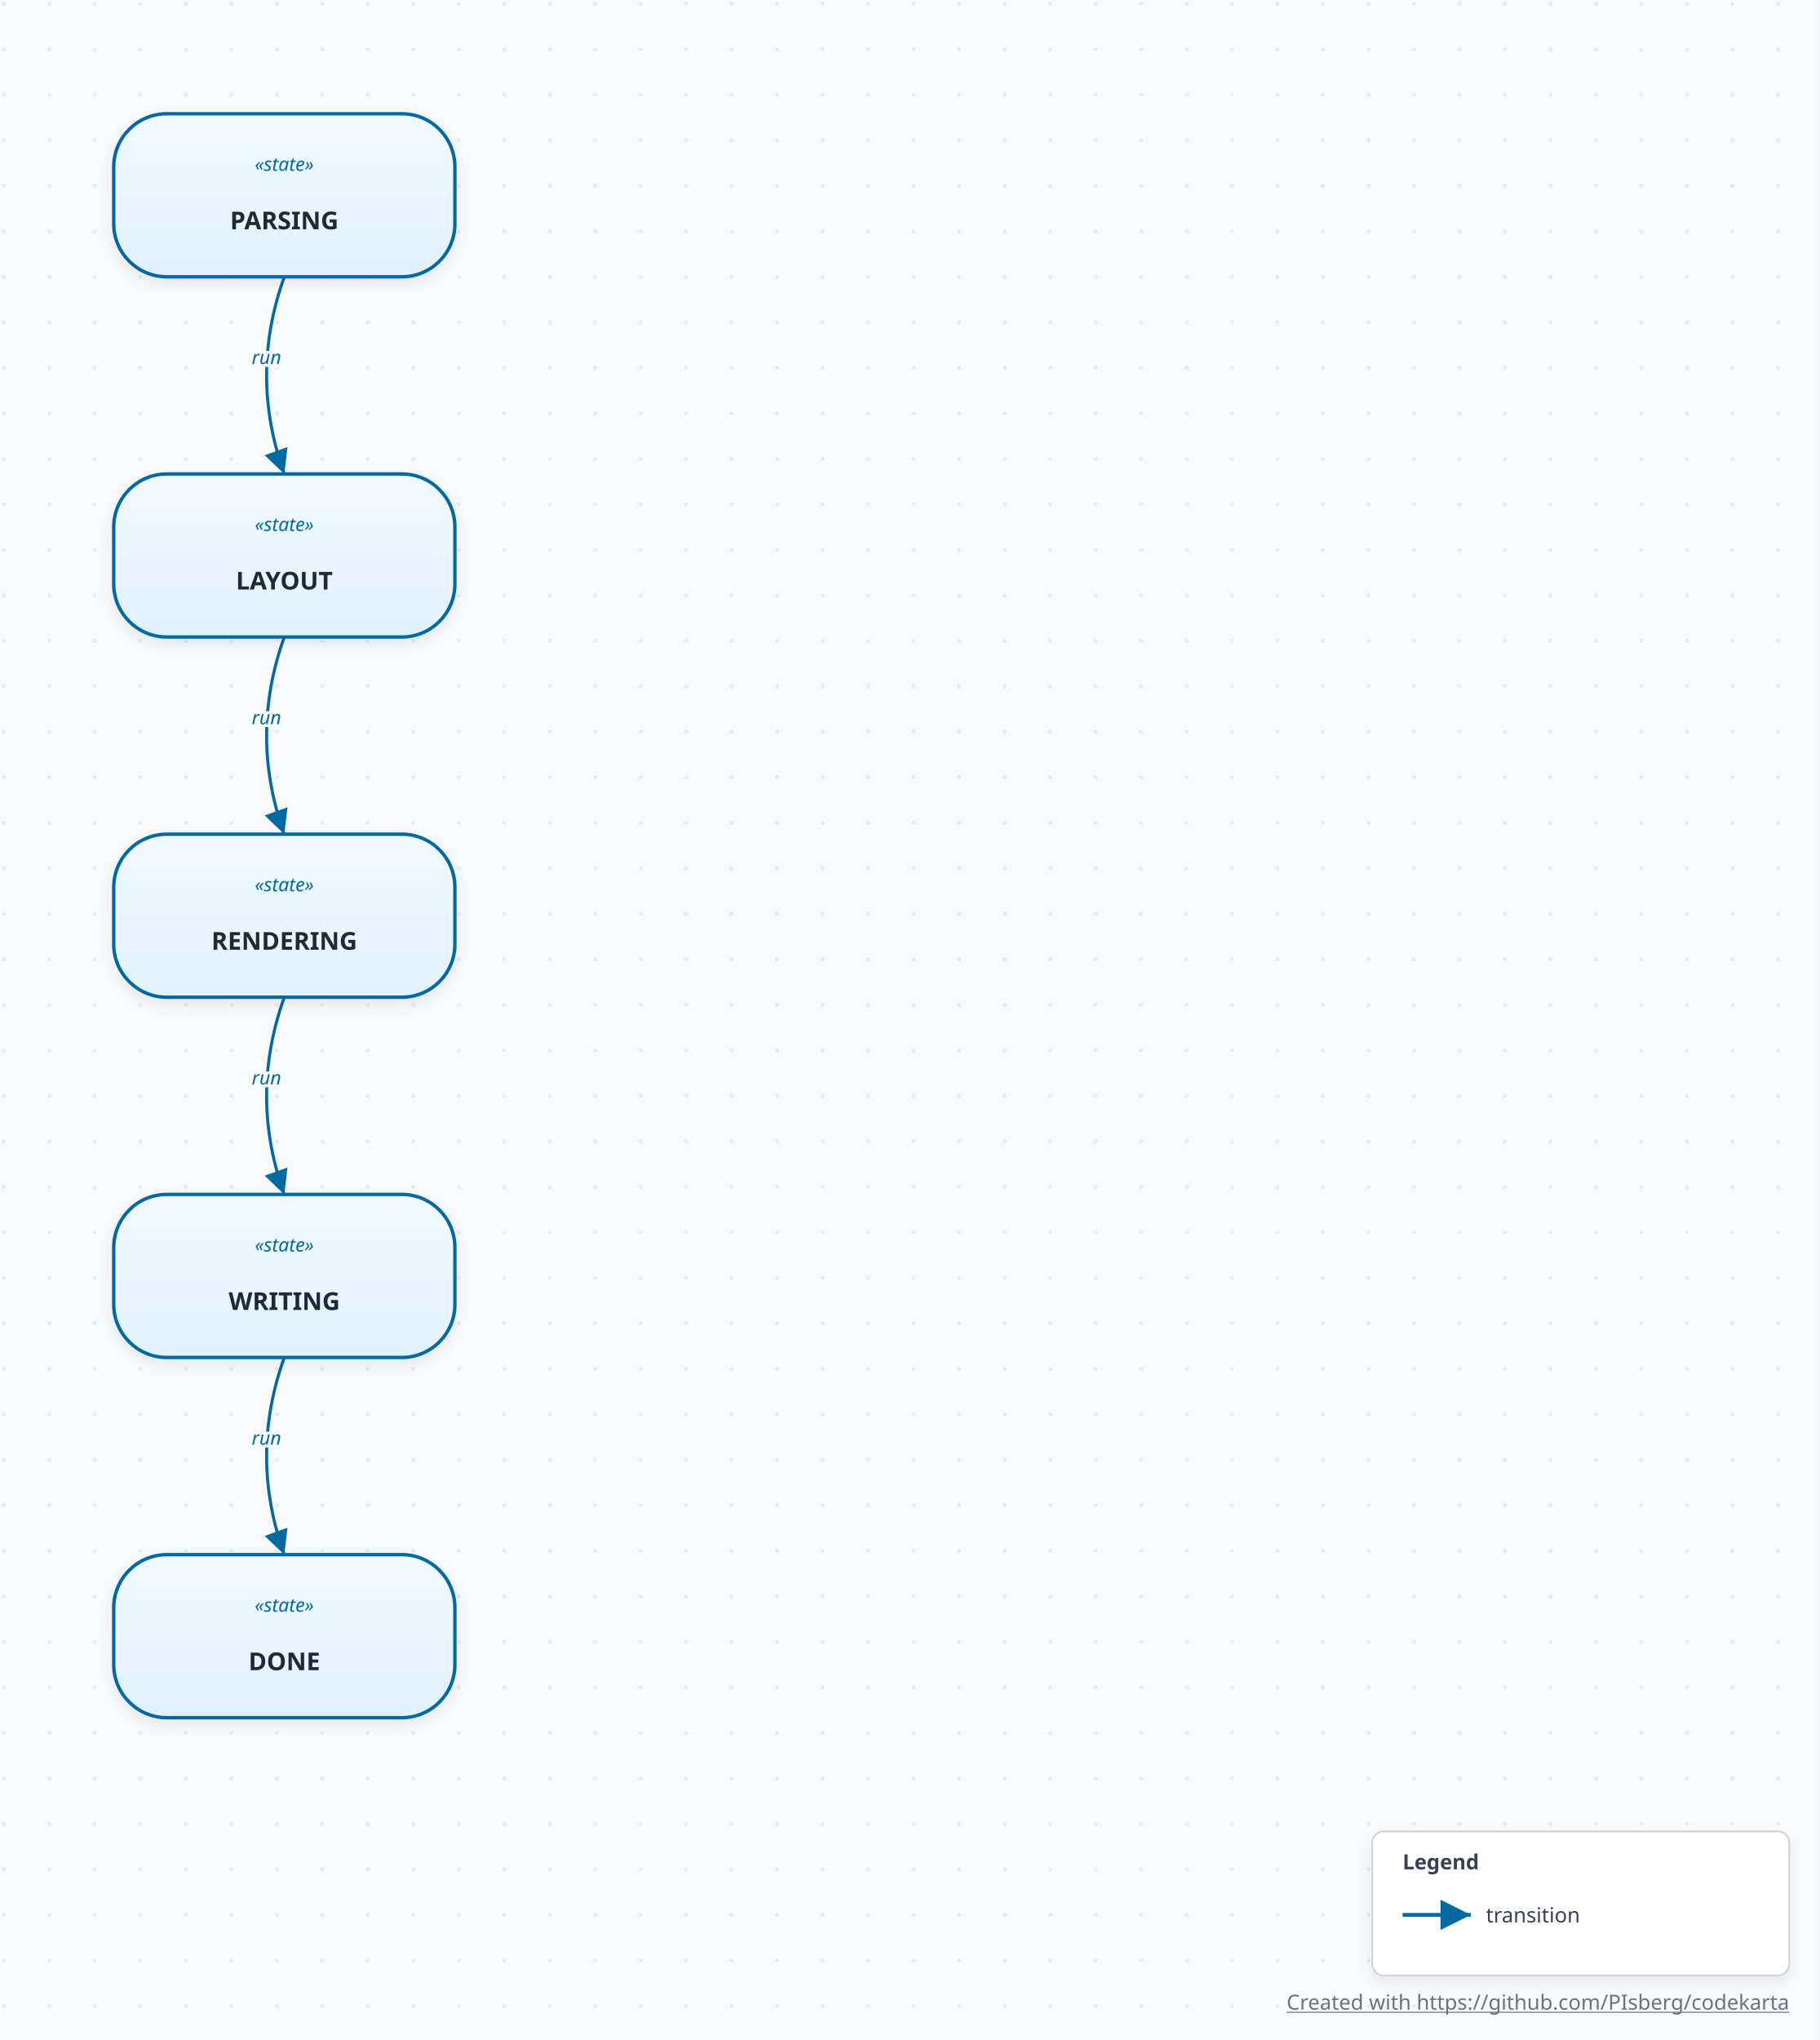
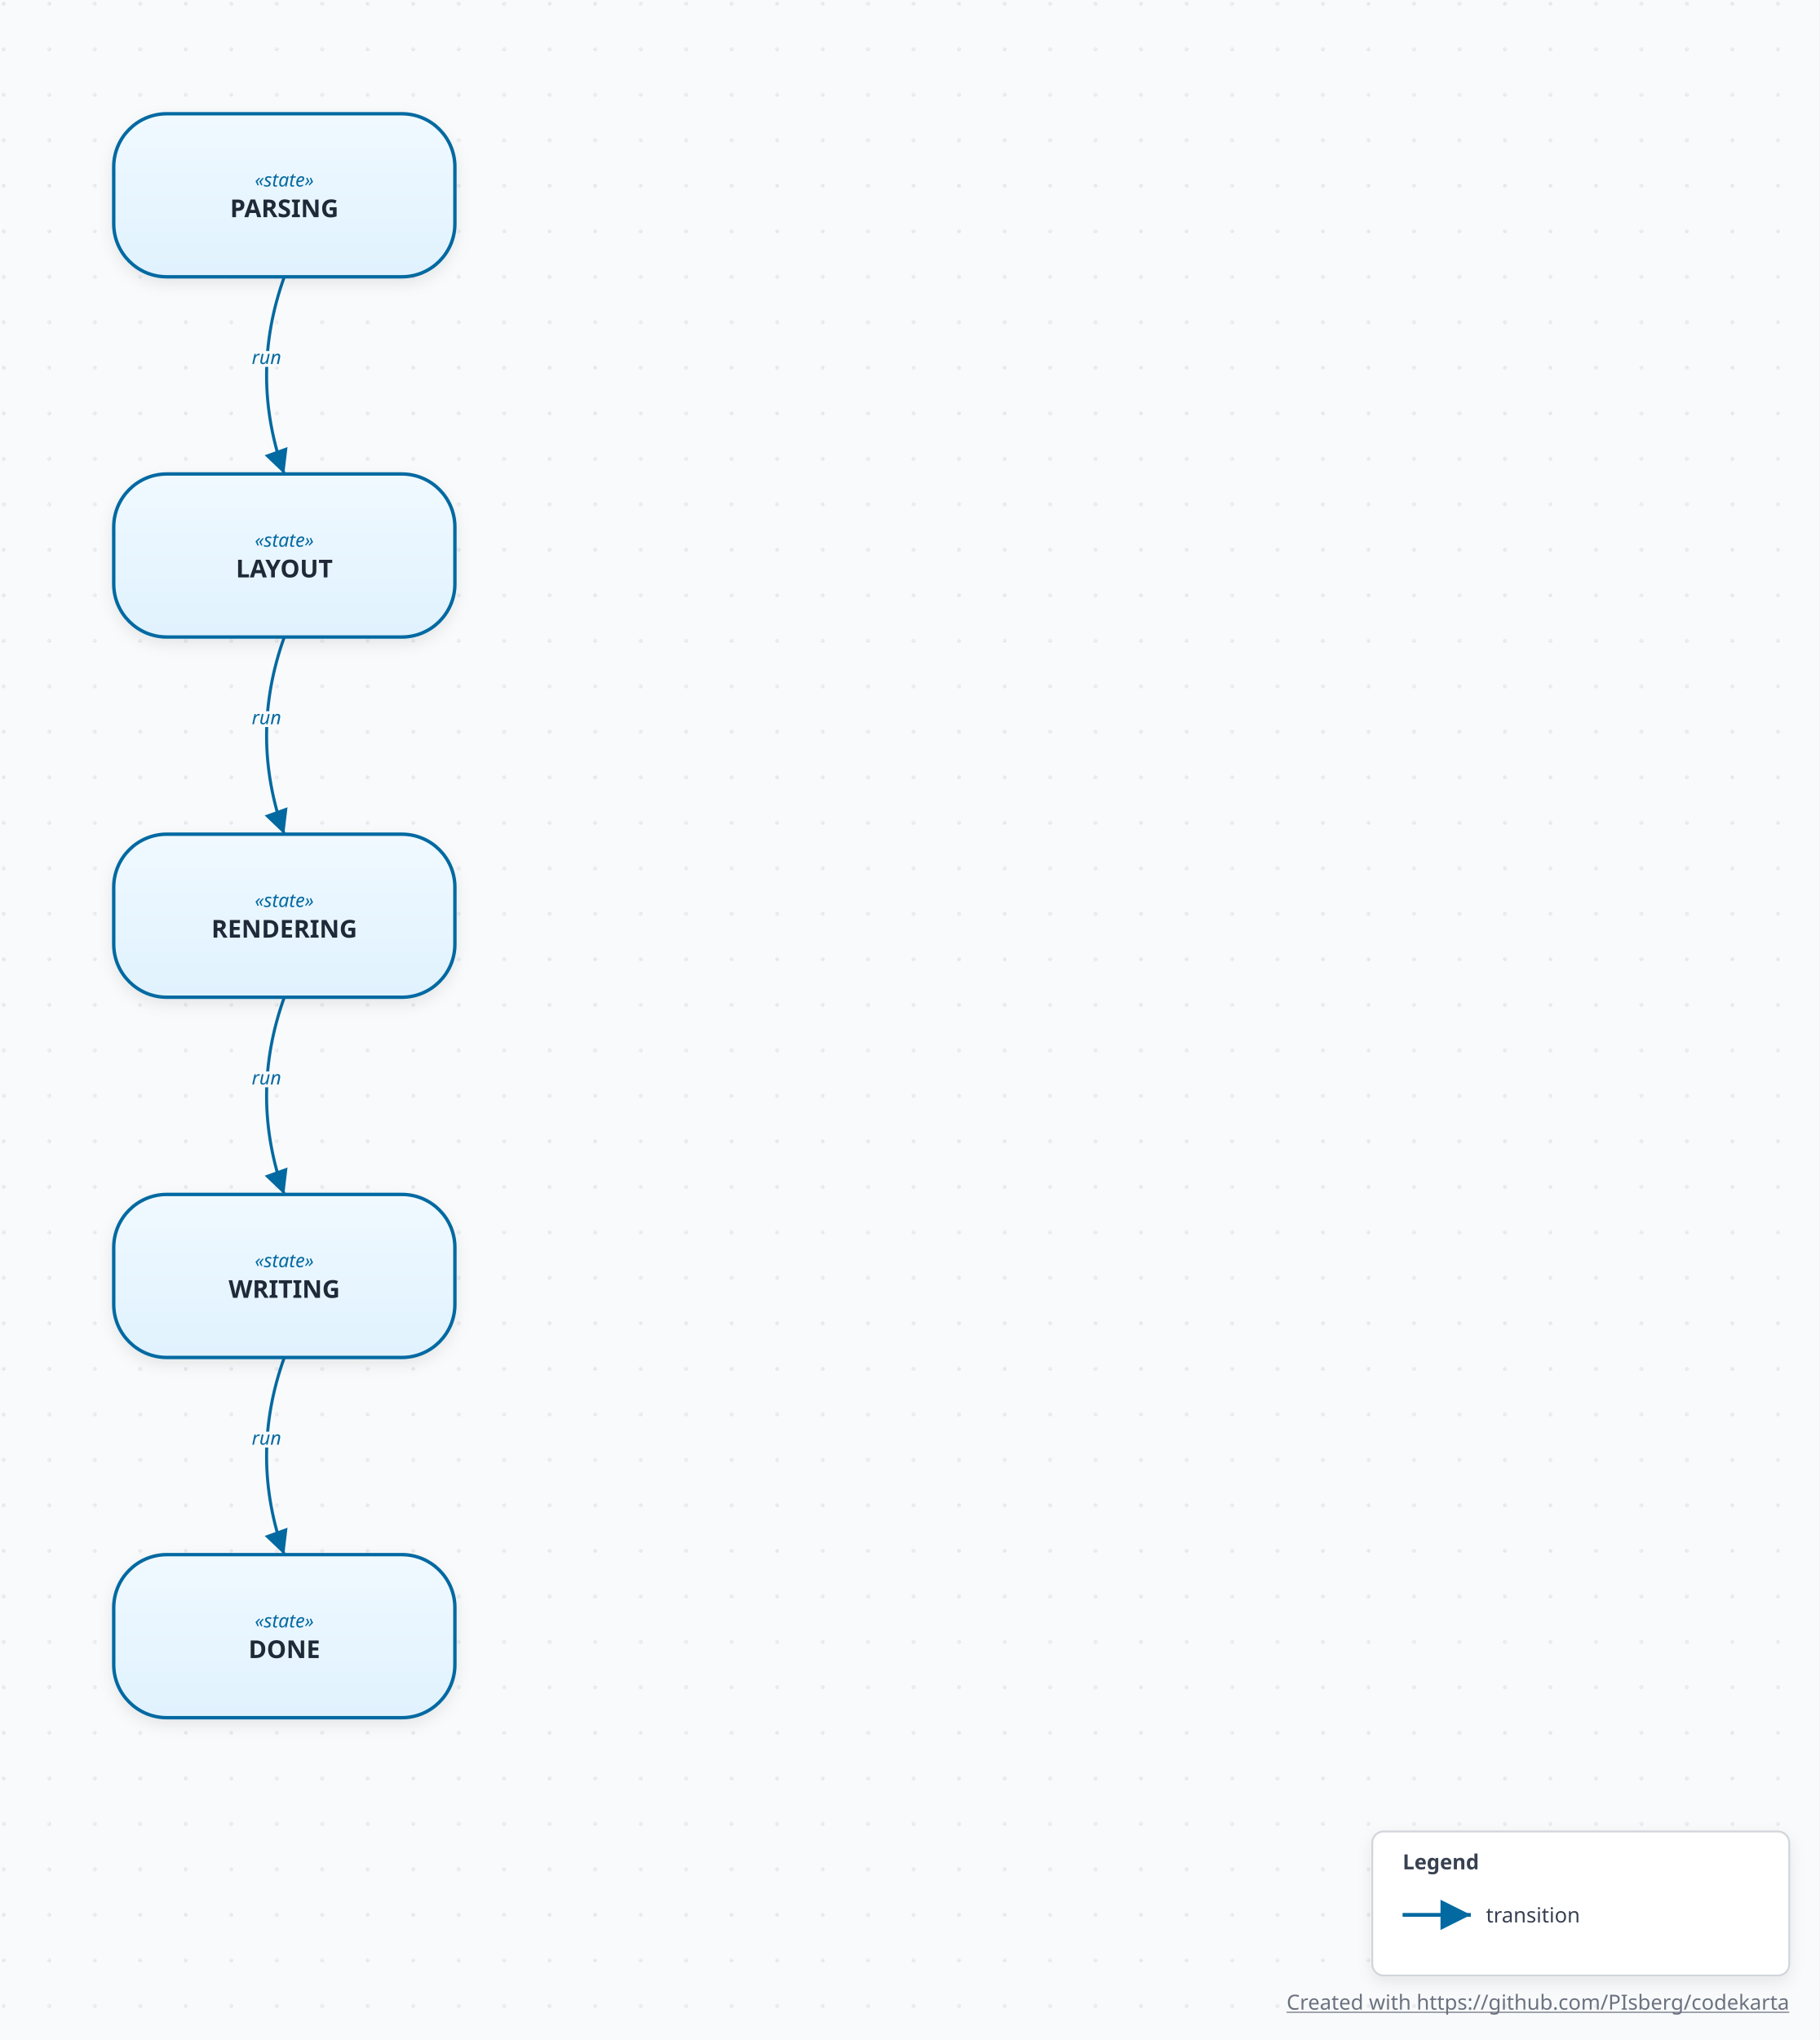
<svg xmlns="http://www.w3.org/2000/svg" width="960" height="1076" viewBox="0 0 960 1076">
  <defs>
    <style>
svg { font-family: 'Outfit', 'Inter', -apple-system, BlinkMacSystemFont, 'Segoe UI', sans-serif; }
text { font-family: 'Outfit', 'Inter', -apple-system, BlinkMacSystemFont, 'Segoe UI', sans-serif !important; }
.node-rect { transition: filter 0.2s ease, stroke-width 0.2s ease, stroke 0.2s ease; }
.node-rect:hover { stroke-width: 2.2 !important; filter: drop-shadow(0 8px 16px rgba(15, 23, 42, 0.12)) !important; }
.edge-line { stroke-linecap: round; stroke-linejoin: round; transition: stroke-width 0.2s ease; }
.edge-line:hover { stroke-width: 2.5 !important; }
.edge-label { paint-order: stroke; stroke: #f9fafb; stroke-width: 3; font-weight: 500; }
.diagram-attribution { fill: #9ca3af; text-decoration: none; transition: fill 0.2s ease; }
.diagram-attribution:hover { fill: #4b5563; text-decoration: underline; }
.group-rect { transition: stroke-width 0.2s ease; }
.node-label { pointer-events: none; }
</style>
    <filter id="nodeShadow" x="-20%" y="-20%" width="140%" height="140%">
      <feDropShadow dx="0" dy="3" stdDeviation="4" flood-color="#0f172a" flood-opacity="0.08" />
    </filter>
    <linearGradient id="grad-CLASS" x1="0%" y1="0%" x2="0%" y2="100%">
      <stop offset="0%" stop-color="#ffffff" />
      <stop offset="100%" stop-color="#f3f4f6" />
    </linearGradient>
    <linearGradient id="grad-INTERFACE" x1="0%" y1="0%" x2="0%" y2="100%">
      <stop offset="0%" stop-color="#eff6ff" />
      <stop offset="100%" stop-color="#dbeafe" />
    </linearGradient>
    <linearGradient id="grad-MODULE" x1="0%" y1="0%" x2="0%" y2="100%">
      <stop offset="0%" stop-color="#faf5ff" />
      <stop offset="100%" stop-color="#ede9fe" />
    </linearGradient>
    <linearGradient id="grad-METHOD" x1="0%" y1="0%" x2="0%" y2="100%">
      <stop offset="0%" stop-color="#fffbeb" />
      <stop offset="100%" stop-color="#fef3c7" />
    </linearGradient>
    <linearGradient id="grad-PACKAGE" x1="0%" y1="0%" x2="0%" y2="100%">
      <stop offset="0%" stop-color="#ecfdf5" />
      <stop offset="100%" stop-color="#d1fae5" />
    </linearGradient>
    <linearGradient id="grad-EXCEPTION" x1="0%" y1="0%" x2="0%" y2="100%">
      <stop offset="0%" stop-color="#fef2f2" />
      <stop offset="100%" stop-color="#fee2e2" />
    </linearGradient>
    <linearGradient id="grad-STATE" x1="0%" y1="0%" x2="0%" y2="100%">
      <stop offset="0%" stop-color="#f0f9ff" />
      <stop offset="100%" stop-color="#e0f2fe" />
    </linearGradient>
    <pattern id="dotGrid" width="24" height="24" patternUnits="userSpaceOnUse">
      <circle cx="2" cy="2" r="1" fill="#e5e7eb" />
    </pattern>
    <marker id="marker-filled-0369a1" markerWidth="10" markerHeight="8" refX="8" refY="4" orient="auto">
      <path d="M0,0 L8,4 L0,8 Z" fill="#0369a1" />
    </marker>
  </defs>
  <rect width="960" height="1076" fill="#f9fafb" />
  <rect width="960" height="1076" fill="url(#dotGrid)" />
-   <path class="edge-line" data-source="PARSING" data-target="LAYOUT" data-type="TRANSITION" d="M150.0 146.0 Q131.3 198.0 150.0 250.0" fill="none" stroke="#0369a1" stroke-width="1.6" marker-end="url(#marker-filled-0369a1)" />
-   <text class="edge-label" data-source="PARSING" data-target="LAYOUT" data-type="TRANSITION" x="140.6" y="192.0" text-anchor="middle" font-family="sans-serif" font-size="10" fill="#0369a1" font-style="italic">run</text>
-   <path class="edge-line" data-source="LAYOUT" data-target="RENDERING" data-type="TRANSITION" d="M150.0 336.0 Q131.3 388.0 150.0 440.0" fill="none" stroke="#0369a1" stroke-width="1.6" marker-end="url(#marker-filled-0369a1)" />
-   <text class="edge-label" data-source="LAYOUT" data-target="RENDERING" data-type="TRANSITION" x="140.6" y="382.0" text-anchor="middle" font-family="sans-serif" font-size="10" fill="#0369a1" font-style="italic">run</text>
-   <path class="edge-line" data-source="RENDERING" data-target="WRITING" data-type="TRANSITION" d="M150.0 526.0 Q131.3 578.0 150.0 630.0" fill="none" stroke="#0369a1" stroke-width="1.6" marker-end="url(#marker-filled-0369a1)" />
-   <text class="edge-label" data-source="RENDERING" data-target="WRITING" data-type="TRANSITION" x="140.6" y="572.0" text-anchor="middle" font-family="sans-serif" font-size="10" fill="#0369a1" font-style="italic">run</text>
-   <path class="edge-line" data-source="WRITING" data-target="DONE" data-type="TRANSITION" d="M150.0 716.0 Q131.3 768.0 150.0 820.0" fill="none" stroke="#0369a1" stroke-width="1.6" marker-end="url(#marker-filled-0369a1)" />
-   <text class="edge-label" data-source="WRITING" data-target="DONE" data-type="TRANSITION" x="140.6" y="762.0" text-anchor="middle" font-family="sans-serif" font-size="10" fill="#0369a1" font-style="italic">run</text>
-   <g id="PARSING">
+   <path class="edge-line" data-source="KartaCli.PipelineStage.PARSING" data-target="KartaCli.PipelineStage.LAYOUT" data-type="TRANSITION" d="M150.0 146.0 Q131.3 198.0 150.0 250.0" fill="none" stroke="#0369a1" stroke-width="1.6" marker-end="url(#marker-filled-0369a1)" />
+   <text class="edge-label" data-source="KartaCli.PipelineStage.PARSING" data-target="KartaCli.PipelineStage.LAYOUT" data-type="TRANSITION" x="140.6" y="192.0" text-anchor="middle" font-family="sans-serif" font-size="10" fill="#0369a1" font-style="italic">run</text>
+   <path class="edge-line" data-source="KartaCli.PipelineStage.LAYOUT" data-target="KartaCli.PipelineStage.RENDERING" data-type="TRANSITION" d="M150.0 336.0 Q131.3 388.0 150.0 440.0" fill="none" stroke="#0369a1" stroke-width="1.6" marker-end="url(#marker-filled-0369a1)" />
+   <text class="edge-label" data-source="KartaCli.PipelineStage.LAYOUT" data-target="KartaCli.PipelineStage.RENDERING" data-type="TRANSITION" x="140.6" y="382.0" text-anchor="middle" font-family="sans-serif" font-size="10" fill="#0369a1" font-style="italic">run</text>
+   <path class="edge-line" data-source="KartaCli.PipelineStage.RENDERING" data-target="KartaCli.PipelineStage.WRITING" data-type="TRANSITION" d="M150.0 526.0 Q131.3 578.0 150.0 630.0" fill="none" stroke="#0369a1" stroke-width="1.6" marker-end="url(#marker-filled-0369a1)" />
+   <text class="edge-label" data-source="KartaCli.PipelineStage.RENDERING" data-target="KartaCli.PipelineStage.WRITING" data-type="TRANSITION" x="140.6" y="572.0" text-anchor="middle" font-family="sans-serif" font-size="10" fill="#0369a1" font-style="italic">run</text>
+   <path class="edge-line" data-source="KartaCli.PipelineStage.WRITING" data-target="KartaCli.PipelineStage.DONE" data-type="TRANSITION" d="M150.0 716.0 Q131.3 768.0 150.0 820.0" fill="none" stroke="#0369a1" stroke-width="1.6" marker-end="url(#marker-filled-0369a1)" />
+   <text class="edge-label" data-source="KartaCli.PipelineStage.WRITING" data-target="KartaCli.PipelineStage.DONE" data-type="TRANSITION" x="140.6" y="762.0" text-anchor="middle" font-family="sans-serif" font-size="10" fill="#0369a1" font-style="italic">run</text>
+   <g id="KartaCli.PipelineStage.PARSING">
    <rect class="node-rect" x="60.0" y="60.0" width="180.0" height="86.0" rx="28.0" fill="url(#grad-STATE)" stroke="#0369a1" stroke-width="1.8" filter="url(#nodeShadow)" />
-     <text class="node-label" x="150.0" y="90.1" text-anchor="middle" font-family="sans-serif" font-size="10" fill="#0369a1" font-style="italic">«state»</text>
-     <text class="node-label" x="150.0" y="115.9" text-anchor="middle" dominant-baseline="central" font-family="sans-serif" font-size="13" font-weight="bold" fill="#1f2937">PARSING</text>
+     <text class="node-label" x="150.0" y="94.5" text-anchor="middle" dominant-baseline="central" font-family="sans-serif" font-size="10" fill="#0369a1" font-style="italic">«state»</text>
+     <text class="node-label" x="150.0" y="109.5" text-anchor="middle" dominant-baseline="central" font-family="sans-serif" font-size="13.0" font-weight="bold" fill="#1f2937">PARSING</text>
  </g>
-   <g id="LAYOUT">
+   <g id="KartaCli.PipelineStage.LAYOUT">
    <rect class="node-rect" x="60.0" y="250.0" width="180.0" height="86.0" rx="28.0" fill="url(#grad-STATE)" stroke="#0369a1" stroke-width="1.8" filter="url(#nodeShadow)" />
-     <text class="node-label" x="150.0" y="280.1" text-anchor="middle" font-family="sans-serif" font-size="10" fill="#0369a1" font-style="italic">«state»</text>
-     <text class="node-label" x="150.0" y="305.9" text-anchor="middle" dominant-baseline="central" font-family="sans-serif" font-size="13" font-weight="bold" fill="#1f2937">LAYOUT</text>
+     <text class="node-label" x="150.0" y="284.5" text-anchor="middle" dominant-baseline="central" font-family="sans-serif" font-size="10" fill="#0369a1" font-style="italic">«state»</text>
+     <text class="node-label" x="150.0" y="299.5" text-anchor="middle" dominant-baseline="central" font-family="sans-serif" font-size="13.0" font-weight="bold" fill="#1f2937">LAYOUT</text>
  </g>
-   <g id="RENDERING">
+   <g id="KartaCli.PipelineStage.RENDERING">
    <rect class="node-rect" x="60.0" y="440.0" width="180.0" height="86.0" rx="28.0" fill="url(#grad-STATE)" stroke="#0369a1" stroke-width="1.8" filter="url(#nodeShadow)" />
-     <text class="node-label" x="150.0" y="470.1" text-anchor="middle" font-family="sans-serif" font-size="10" fill="#0369a1" font-style="italic">«state»</text>
-     <text class="node-label" x="150.0" y="495.9" text-anchor="middle" dominant-baseline="central" font-family="sans-serif" font-size="13" font-weight="bold" fill="#1f2937">RENDERING</text>
+     <text class="node-label" x="150.0" y="474.5" text-anchor="middle" dominant-baseline="central" font-family="sans-serif" font-size="10" fill="#0369a1" font-style="italic">«state»</text>
+     <text class="node-label" x="150.0" y="489.5" text-anchor="middle" dominant-baseline="central" font-family="sans-serif" font-size="13.0" font-weight="bold" fill="#1f2937">RENDERING</text>
  </g>
-   <g id="WRITING">
+   <g id="KartaCli.PipelineStage.WRITING">
    <rect class="node-rect" x="60.0" y="630.0" width="180.0" height="86.0" rx="28.0" fill="url(#grad-STATE)" stroke="#0369a1" stroke-width="1.8" filter="url(#nodeShadow)" />
-     <text class="node-label" x="150.0" y="660.1" text-anchor="middle" font-family="sans-serif" font-size="10" fill="#0369a1" font-style="italic">«state»</text>
-     <text class="node-label" x="150.0" y="685.9" text-anchor="middle" dominant-baseline="central" font-family="sans-serif" font-size="13" font-weight="bold" fill="#1f2937">WRITING</text>
+     <text class="node-label" x="150.0" y="664.5" text-anchor="middle" dominant-baseline="central" font-family="sans-serif" font-size="10" fill="#0369a1" font-style="italic">«state»</text>
+     <text class="node-label" x="150.0" y="679.5" text-anchor="middle" dominant-baseline="central" font-family="sans-serif" font-size="13.0" font-weight="bold" fill="#1f2937">WRITING</text>
  </g>
-   <g id="DONE">
+   <g id="KartaCli.PipelineStage.DONE">
    <rect class="node-rect" x="60.0" y="820.0" width="180.0" height="86.0" rx="28.0" fill="url(#grad-STATE)" stroke="#0369a1" stroke-width="1.8" filter="url(#nodeShadow)" />
-     <text class="node-label" x="150.0" y="850.1" text-anchor="middle" font-family="sans-serif" font-size="10" fill="#0369a1" font-style="italic">«state»</text>
-     <text class="node-label" x="150.0" y="875.9" text-anchor="middle" dominant-baseline="central" font-family="sans-serif" font-size="13" font-weight="bold" fill="#1f2937">DONE</text>
+     <text class="node-label" x="150.0" y="854.5" text-anchor="middle" dominant-baseline="central" font-family="sans-serif" font-size="10" fill="#0369a1" font-style="italic">«state»</text>
+     <text class="node-label" x="150.0" y="869.5" text-anchor="middle" dominant-baseline="central" font-family="sans-serif" font-size="13.0" font-weight="bold" fill="#1f2937">DONE</text>
  </g>
  <rect x="724.0" y="966.0" width="220.0" height="76.0" rx="6" fill="#ffffff" stroke="#d1d5db" stroke-width="1" filter="url(#nodeShadow)" />
  <text x="740.0" y="986.0" font-family="sans-serif" font-size="11" font-weight="bold" fill="#374151">Legend</text>
  <line x1="740.0" y1="1010.0" x2="776.0" y2="1010.0" stroke="#0369a1" stroke-width="2" marker-end="url(#marker-filled-0369a1)" />
  <text x="784.0" y="1014.0" font-family="sans-serif" font-size="11" fill="#374151">transition</text>
  <a class="diagram-attribution" href="https://github.com/PIsberg/codekarta" target="_blank" rel="noopener noreferrer">
    <text x="944.0" y="1060.0" text-anchor="end" font-family="sans-serif" font-size="11" fill="#6b7280" text-decoration="underline">Created with https://github.com/PIsberg/codekarta</text>
  </a>
</svg>
